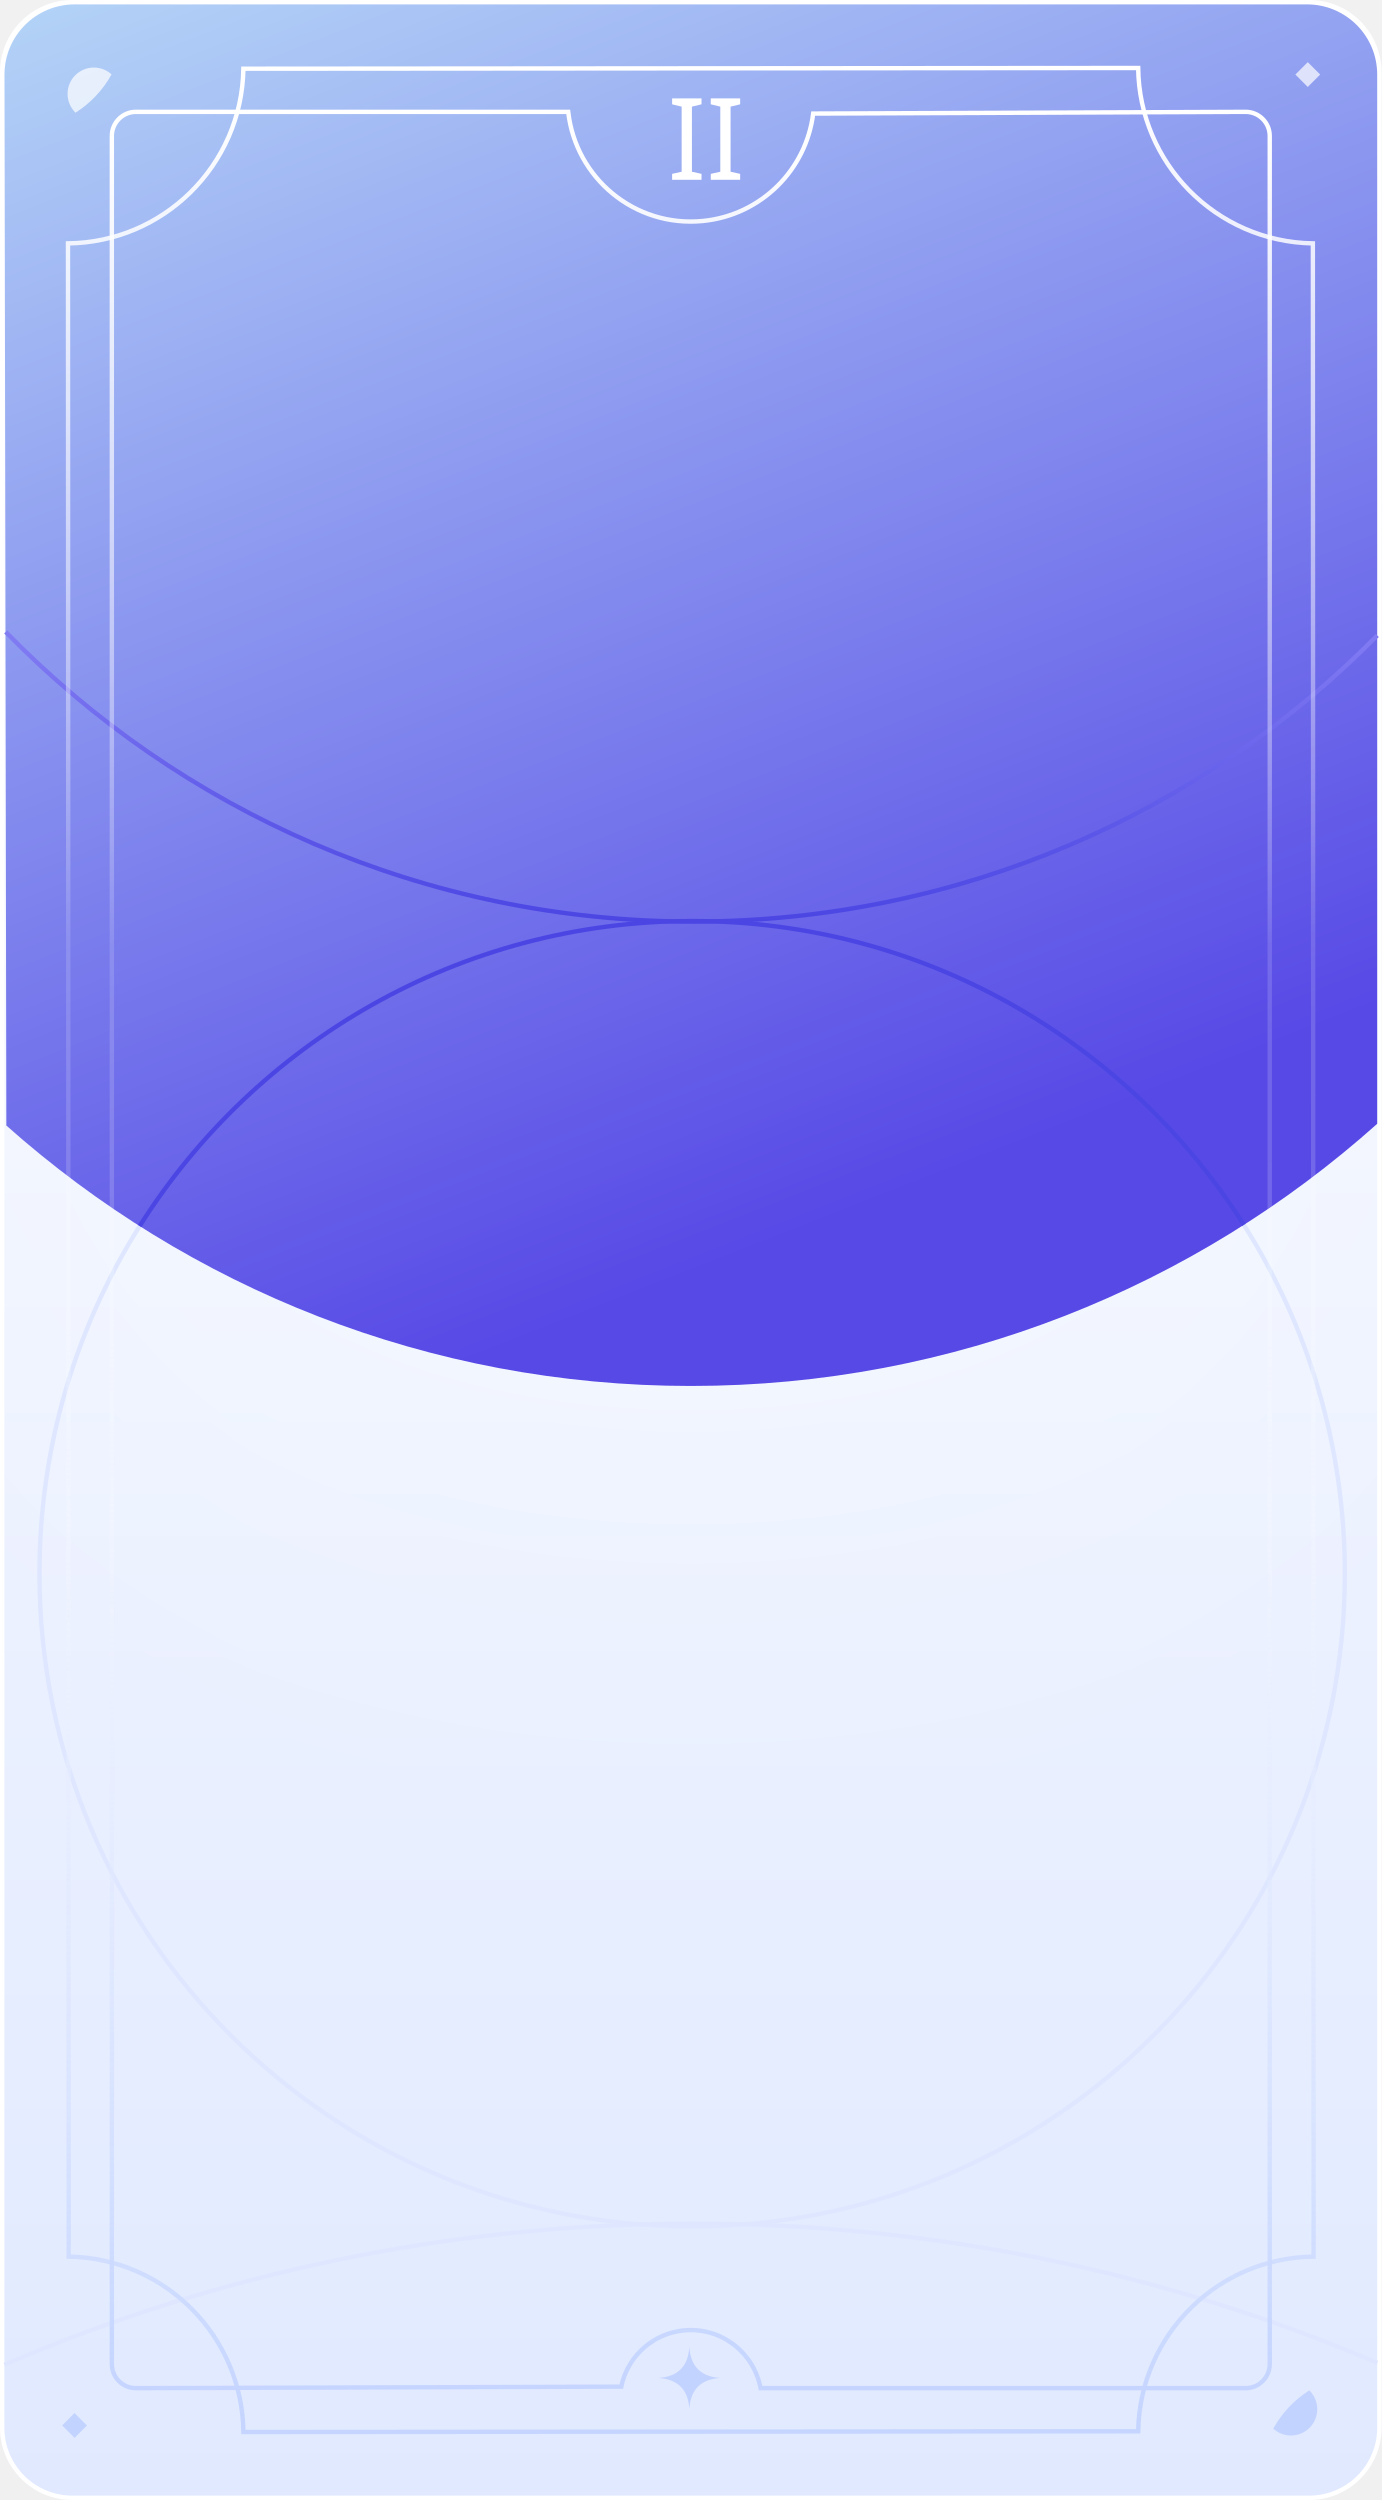
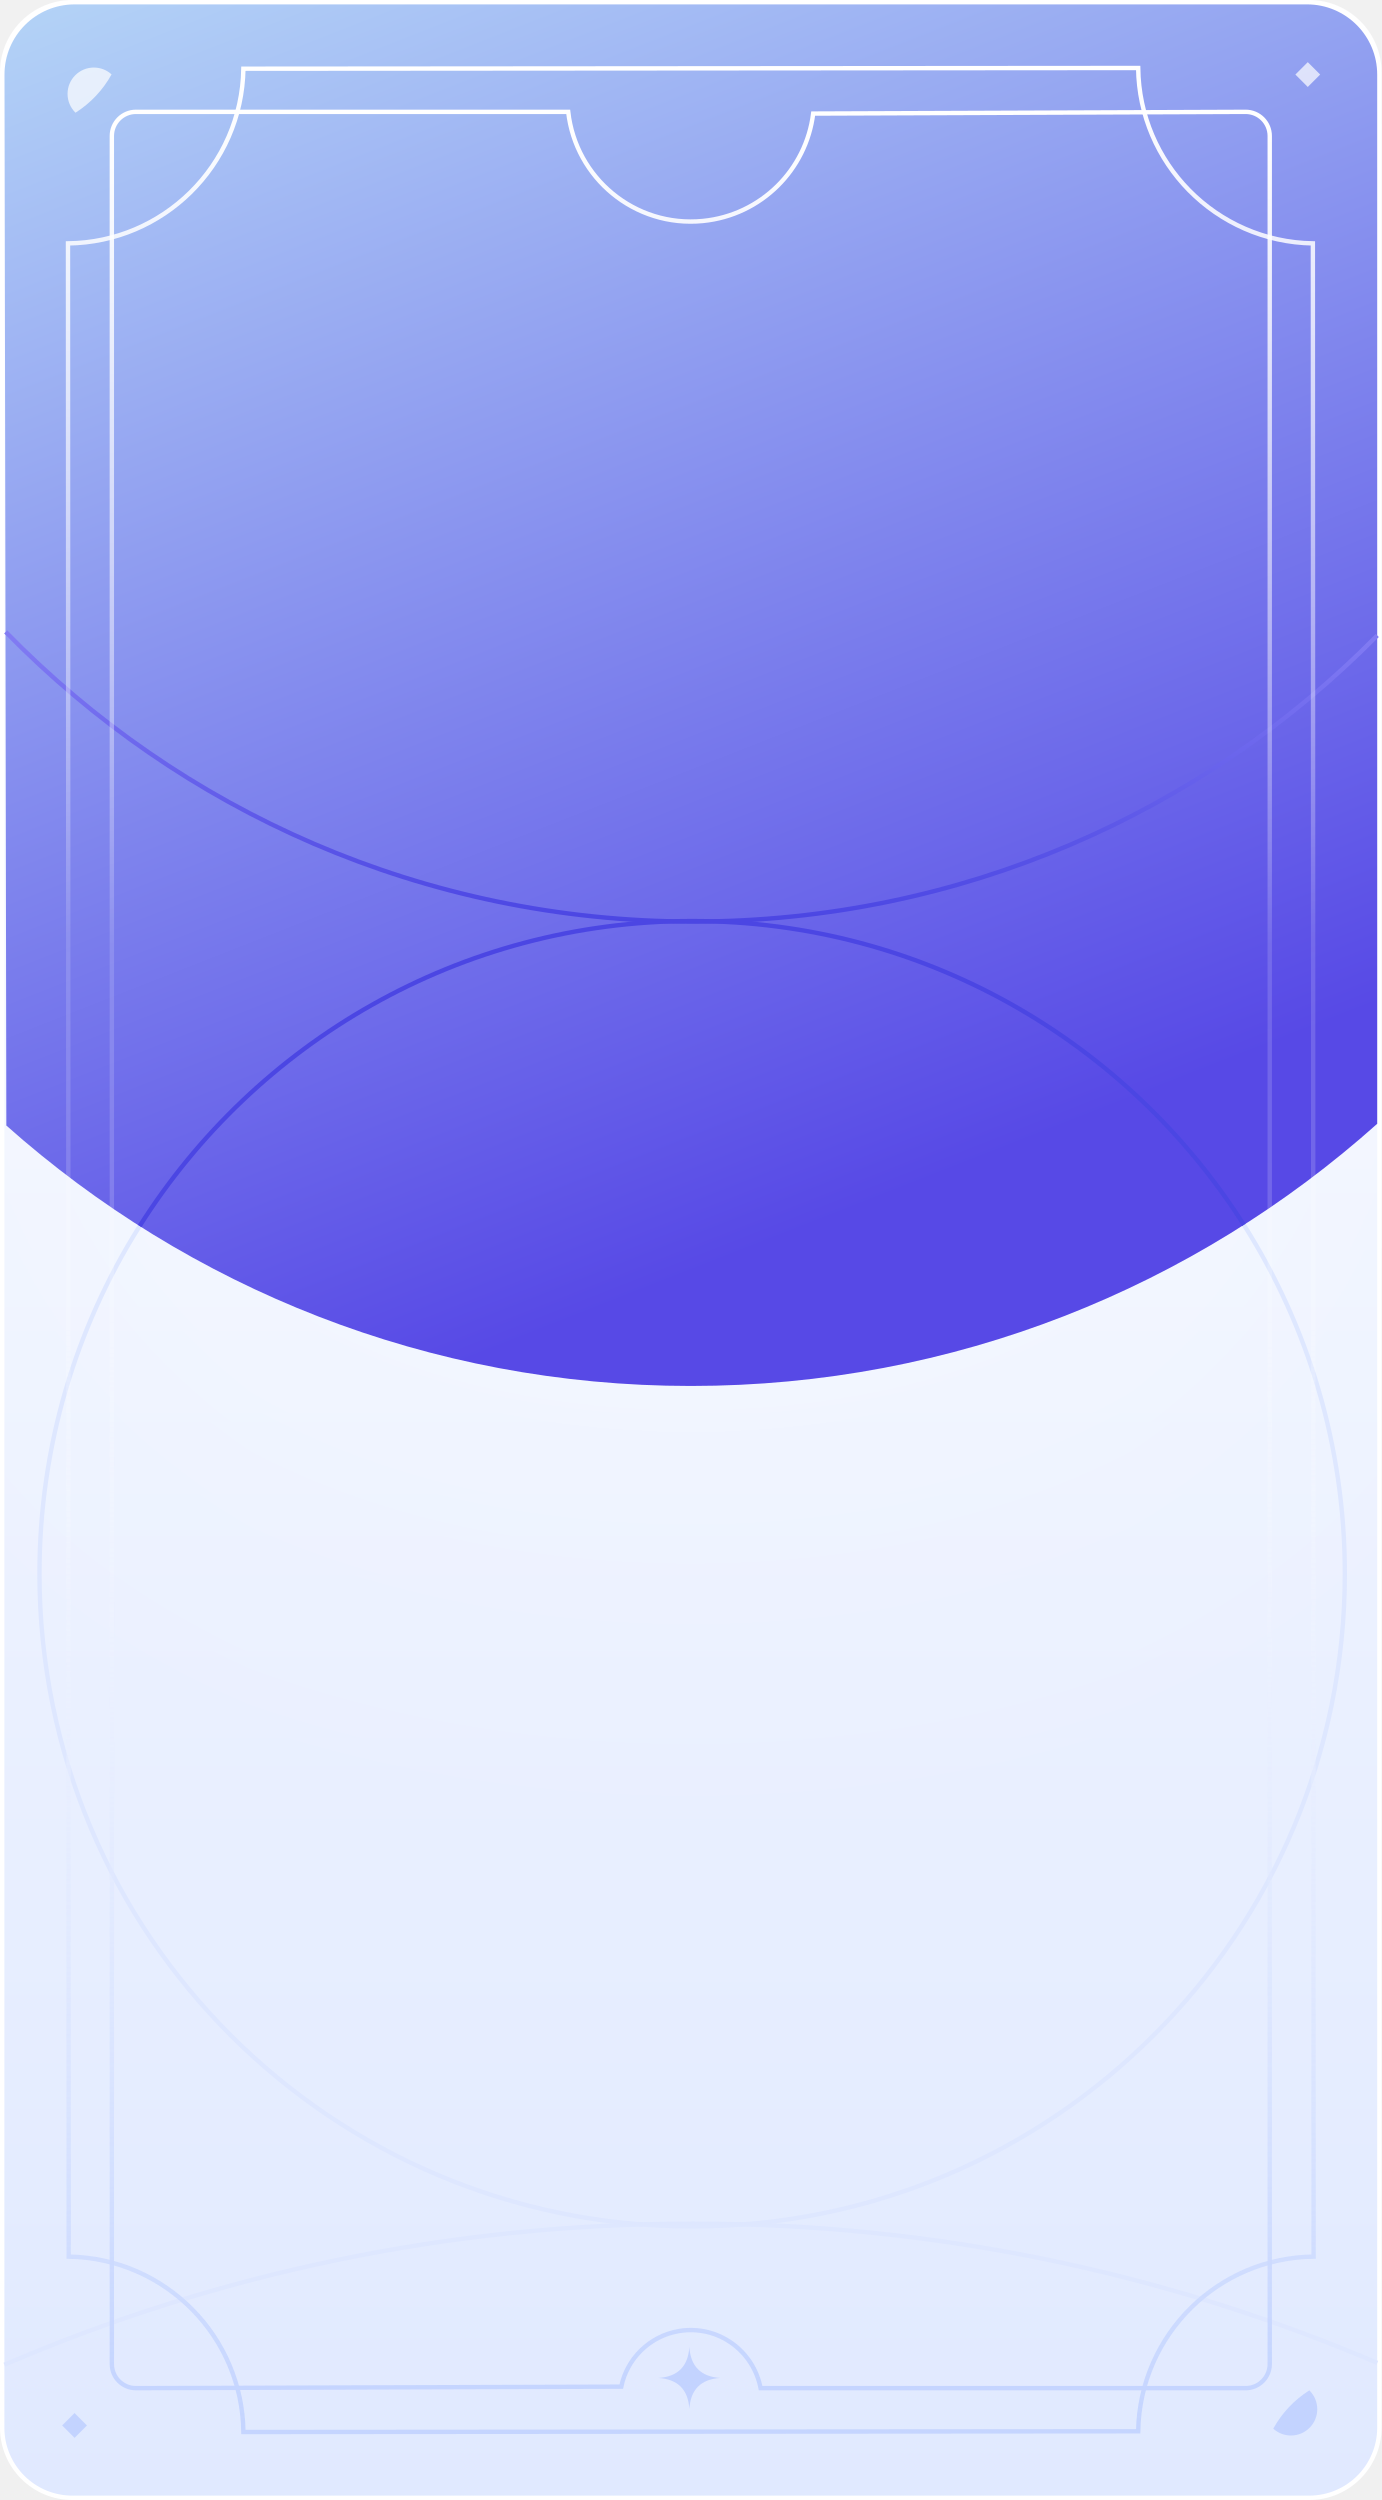
<svg xmlns="http://www.w3.org/2000/svg" xmlns:xlink="http://www.w3.org/1999/xlink" viewBox="0 0 315 570" version="1.1">
  <defs>
    <linearGradient x1="50%" y1="0%" x2="50%" y2="100%" id="linearGradient-1">
      <stop stop-color="#FFFFFF" offset="0%" />
      <stop stop-color="#E0E9FF" offset="100%" />
    </linearGradient>
    <linearGradient x1="16.498%" y1="-40.42%" x2="65.032%" y2="85.764%" id="linearGradient-2">
      <stop stop-color="#D1FFFC" offset="0%" />
      <stop stop-color="#5749E6" offset="100%" />
    </linearGradient>
    <path d="M298,1 C306.837,1 314,8.163 314,17 L314.003,256.225 C272.399,293.409 217.576,316 157.5,316 C97.64,316 42.995,293.571 1.446,256.625 L1.028,17.028 C1.013,8.191 8.163,1.015 17,1 L298,1 Z" id="path-3" />
    <filter x="-107.8%" y="-107.1%" width="315.7%" height="314.3%" filterUnits="objectBoundingBox" id="filter-4">
      <feOffset dx="0" dy="0" in="SourceAlpha" result="shadowOffsetOuter1" />
      <feGaussianBlur stdDeviation="112.5" in="shadowOffsetOuter1" result="shadowBlurOuter1" />
      <feColorMatrix values="0 0 0 0 1   0 0 0 0 1   0 0 0 0 1  0 0 0 0.5 0" type="matrix" in="shadowBlurOuter1" />
    </filter>
    <linearGradient x1="50%" y1="0%" x2="50%" y2="100%" id="linearGradient-5">
      <stop stop-color="#827CF3" offset="0%" />
      <stop stop-color="#4B46E3" offset="100%" />
    </linearGradient>
    <linearGradient x1="50%" y1="0.412%" x2="50%" y2="100%" id="linearGradient-6">
      <stop stop-color="#FFFFFF" offset="0%" />
      <stop stop-color="#FFFFFF" stop-opacity="0.146" offset="36.189%" />
      <stop stop-color="#FFFFFF" stop-opacity="0.168" offset="52.868%" />
      <stop stop-color="#ECF1FF" stop-opacity="0.446" offset="68.611%" />
      <stop stop-color="#C5D5FF" offset="100%" />
    </linearGradient>
    <linearGradient x1="50%" y1="0.412%" x2="50%" y2="100%" id="linearGradient-7">
      <stop stop-color="#FFFFFF" offset="0%" />
      <stop stop-color="#FFFFFF" stop-opacity="0.146" offset="36.189%" />
      <stop stop-color="#FFFFFF" stop-opacity="0.168" offset="52.868%" />
      <stop stop-color="#ECF1FF" stop-opacity="0.446" offset="68.611%" />
      <stop stop-color="#C5D5FF" offset="100%" />
    </linearGradient>
  </defs>
  <g id="cardChap2" stroke="none" stroke-width="1" fill="none" fill-rule="evenodd">
    <rect id="bg-bottom" stroke="#FFFFFF" fill="url(#linearGradient-1)" x="0.5" y="0.5" width="314" height="569" rx="16" />
    <g id="bg-top">
      <use fill="black" fill-opacity="1" filter="url(#filter-4)" xlink:href="#path-3" />
      <use fill="url(#linearGradient-2)" fill-rule="evenodd" xlink:href="#path-3" />
    </g>
    <g id="cercles" transform="translate(0.99186, 144.077)">
      <path d="M313.026,394.666 C265.117,374.232 212.383,362.923 157.008,362.923 C101.251,362.923 48.172,374.388 0,395.09" id="Path" stroke="#DEE7FF" />
      <path d="M30.84,135.493 L30.699,135.714 C16.322,158.611 8.008,185.702 8.008,214.734 C8.008,296.92 74.633,363.544 156.819,363.544 C239.005,363.544 305.63,296.92 305.63,214.734 C305.63,185.587 297.25,158.397 282.768,135.442 L282.616,135.202" id="Path" stroke="#DEE7FF" />
      <path d="M282.616,135.202 C256.237,93.565 209.756,65.923 156.819,65.923 C103.777,65.923 57.199,93.693 30.848,135.469" id="Path" stroke="#4B46E3" />
      <path d="M0.314,0 C40.093,40.743 95.625,66.037 157.065,66.037 C218.096,66.037 273.298,41.078 313.021,0.81" id="Path" stroke="url(#linearGradient-5)" />
    </g>
    <path d="M259.503,15.5 C259.634,26.364 264.044,36.199 271.125,43.399 C278.327,50.72 288.292,55.316 299.334,55.495 L299.334,55.495 L299.5,514.503 C288.636,514.634 278.801,519.044 271.601,526.125 C264.28,533.327 259.684,543.292 259.505,554.334 L259.505,554.334 L55.497,554.5 C55.366,543.636 50.956,533.801 43.875,526.601 C36.673,519.28 26.708,514.684 15.666,514.505 L15.666,514.505 L15.5,55.497 C26.364,55.366 36.199,50.956 43.399,43.875 C50.72,36.673 55.316,26.708 55.495,15.666 L55.495,15.666 Z" id="cadre-ext" stroke="url(#linearGradient-6)" />
    <path d="M129.55,25.5 C130.415,33.08 134.191,39.618 139.64,44.108 C145.206,48.694 152.515,51.143 160.25,50.383 C166.875,49.732 172.813,46.805 177.276,42.39 C181.644,38.07 184.6,32.325 185.404,25.896 L185.404,25.896 L284,25.5 C285.519,25.5 286.894,26.116 287.889,27.111 C288.884,28.106 289.5,29.481 289.5,31 L289.5,31 L289.5,539 C289.5,540.519 288.884,541.894 287.889,542.889 C286.894,543.884 285.519,544.5 284,544.5 L284,544.5 L173.418,544.5 C172.584,540.206 170.176,536.638 166.914,534.291 C163.531,531.858 159.229,530.736 154.81,531.481 C151.441,532.048 148.435,533.641 146.119,535.93 C143.894,538.128 142.306,540.969 141.645,544.158 L141.645,544.158 L31,544.5 C29.481,544.5 28.106,543.884 27.111,542.889 C26.116,541.894 25.5,540.519 25.5,539 L25.5,539 L25.5,31 C25.5,29.481 26.116,28.106 27.111,27.111 C28.106,26.116 29.481,25.5 31,25.5 L31,25.5 Z" id="cadre-int" stroke="url(#linearGradient-7)" />
    <g id="fioritures" transform="translate(14.17157, 14.17157)">
      <rect id="Rectangle" fill-opacity="0.7" fill="#FFFFFF" transform="translate(284, 2.828427) rotate(45) translate(-284, -2.828427) " x="282" y="0.828" width="4" height="4" />
      <rect id="Rectangle" fill="#C3D3FF" transform="translate(2.828427, 538.8284) rotate(45) translate(-2.828427, -538.8284) " x="0.828" y="536.828" width="4" height="4" />
      <path d="M143,530.796 C141.333,530.796 139.667,531.531 138,533 C139.469,531.333 140.204,529.667 140.204,528 C140.204,526.333 139.469,524.667 138,523 C139.667,524.469 141.333,525.204 143,525.204 C144.667,525.204 146.333,524.469 148,523 C146.531,524.667 145.796,526.333 145.796,528 C145.796,529.667 146.531,531.333 148,533 C146.333,531.531 144.667,530.796 143,530.796 Z" id="Star" fill="#C3D3FF" transform="translate(143, 528) rotate(45) translate(-143, -528) " />
    </g>
-     <text id="II" font-family="NewYork" font-size="26" font-weight="normal" fill="#FFFFFF">
-       <tspan x="152.196" y="41">II</tspan>
-     </text>
    <path d="M23.624,15.4 L23.68,15.455 C24.766,16.541 25.437,18.041 25.437,19.698 C25.437,23.011 22.751,25.698 19.437,25.698 C17.883,25.698 16.466,25.106 15.4,24.136 C17.362,20.576 20.2,17.567 23.624,15.4 L23.624,15.4 Z" id="Combined-Shape" fill-opacity="0.7" fill="#FFFFFF" transform="translate(20.41869, 20.54878) scale(-1, -1) translate(-20.41869, -20.54878) " />
    <path d="M298.524,545 L298.58,545.055 C299.666,546.141 300.337,547.641 300.337,549.298 C300.337,552.611 297.651,555.298 294.337,555.298 C292.783,555.298 291.366,554.706 290.3,553.736 C292.262,550.176 295.1,547.167 298.524,545 L298.524,545 Z" id="Combined-Shape" fill="#C3D3FF" />
  </g>
</svg>
